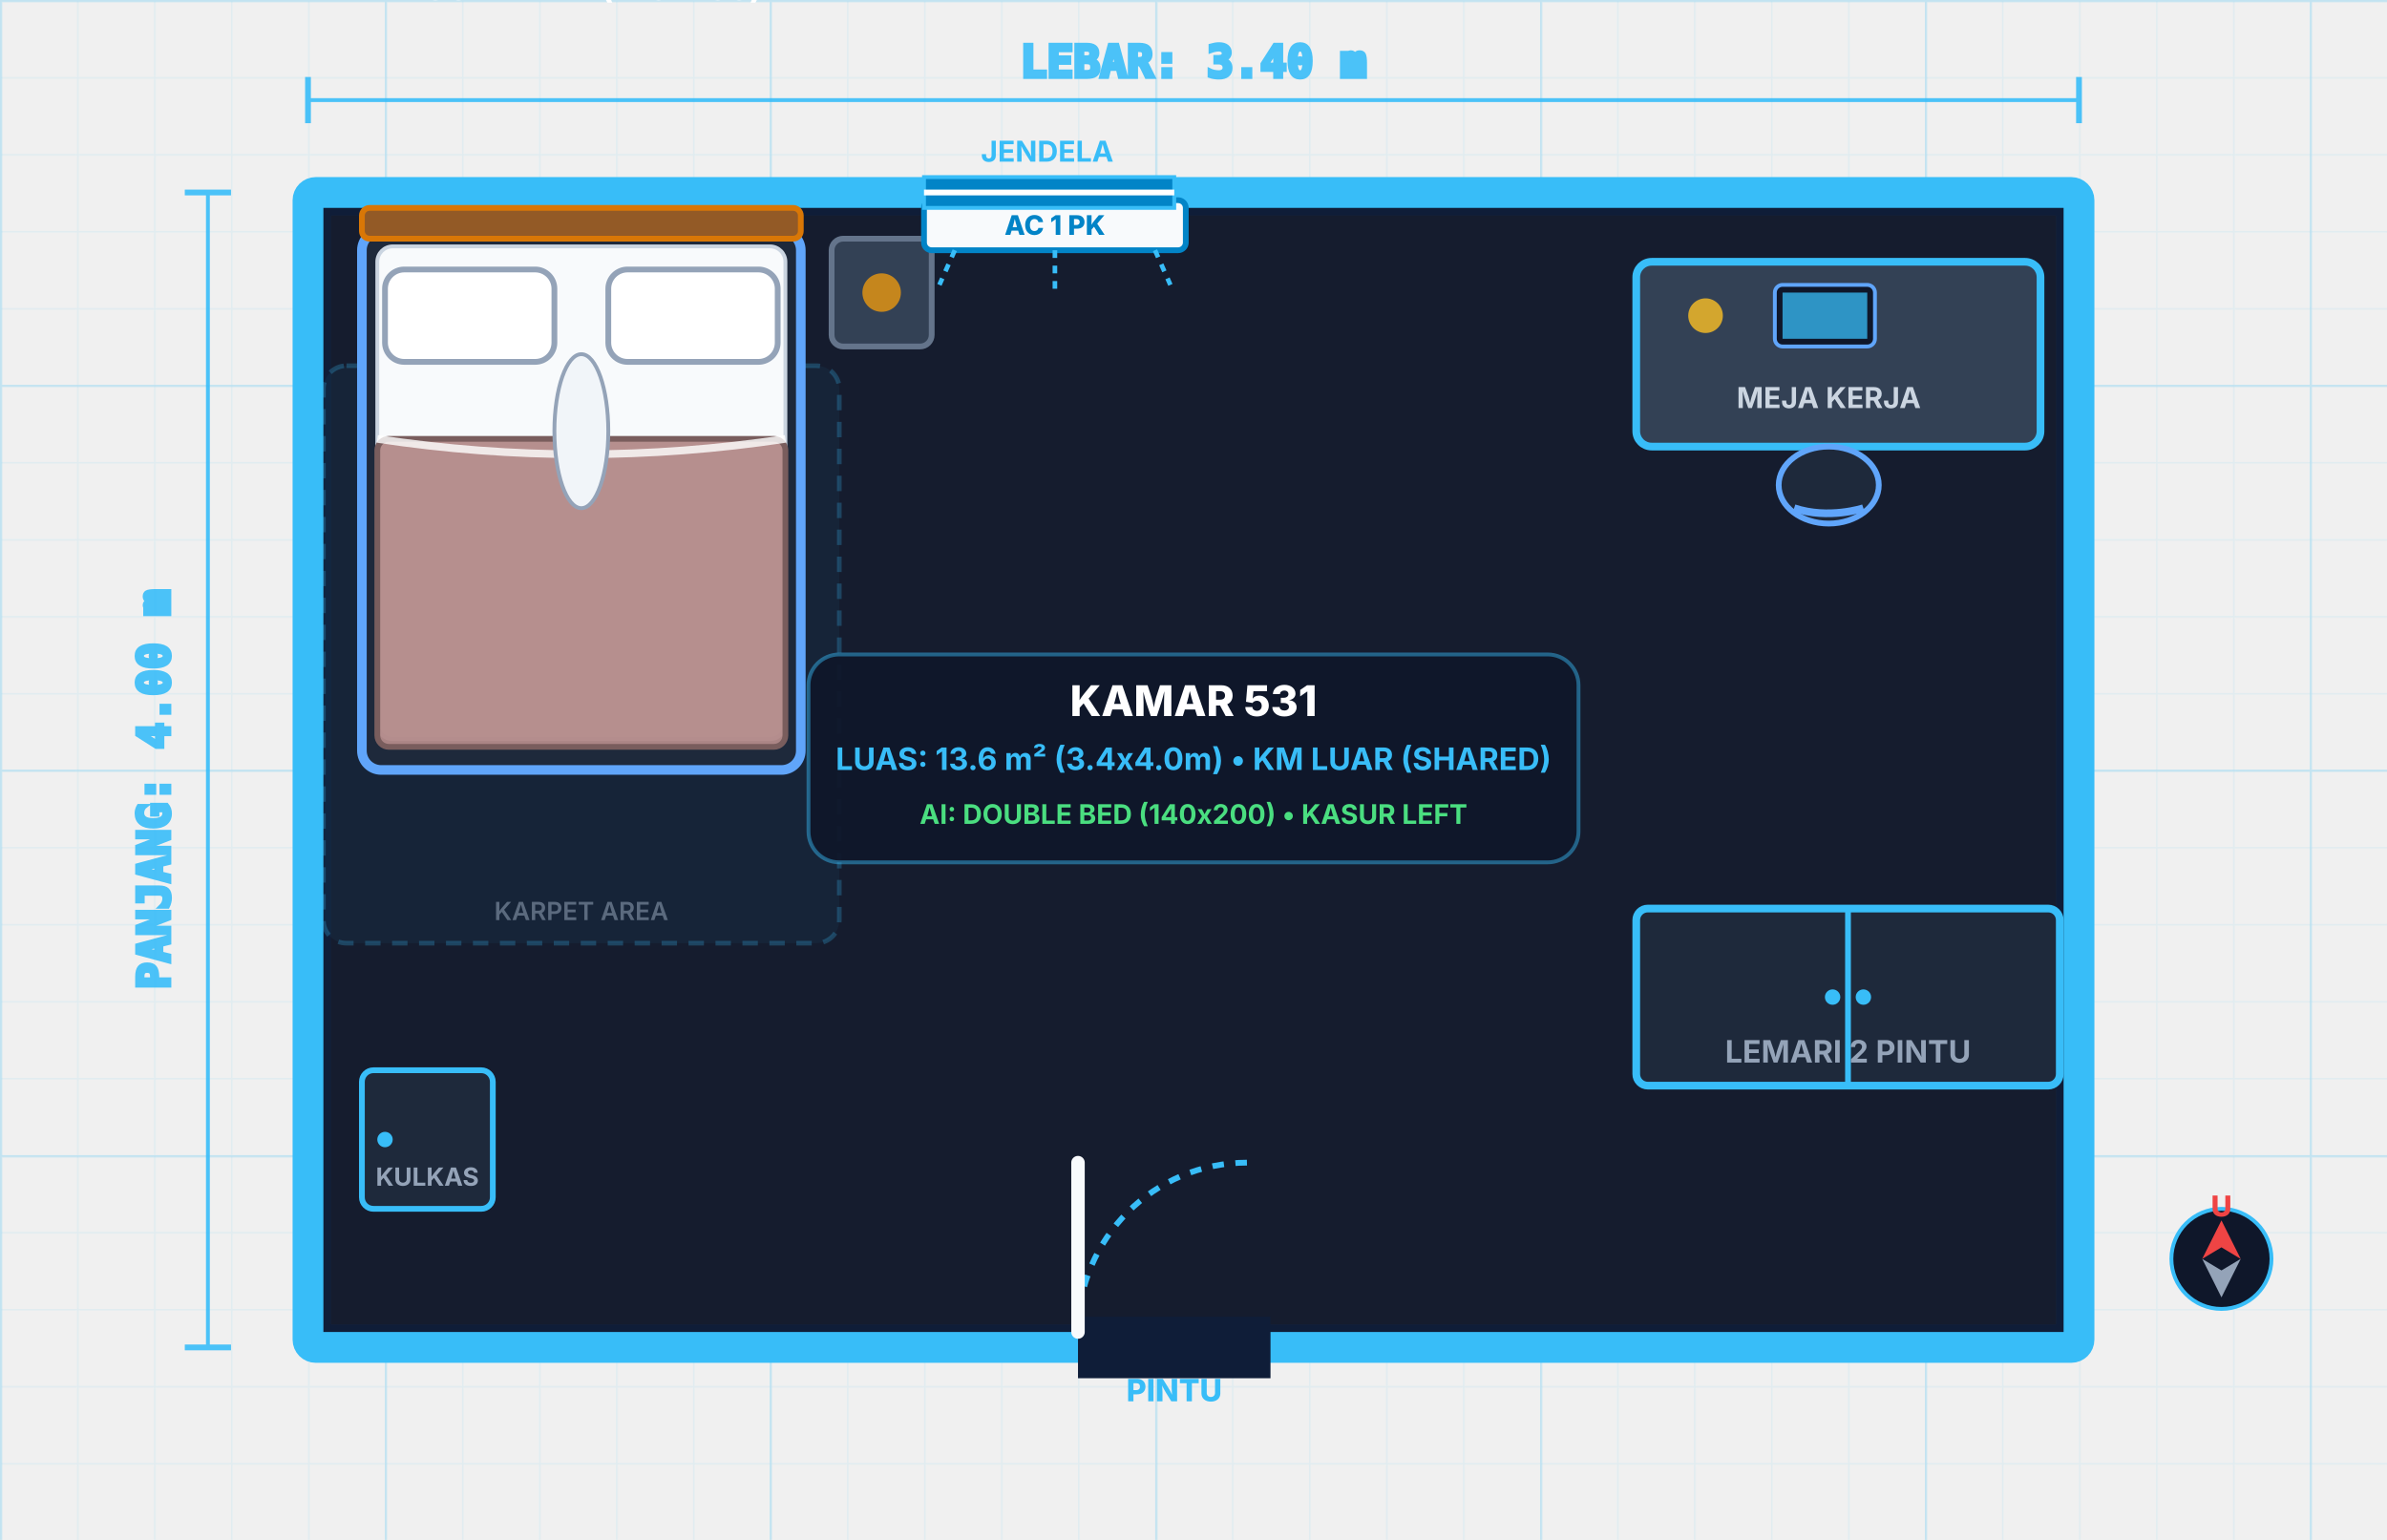
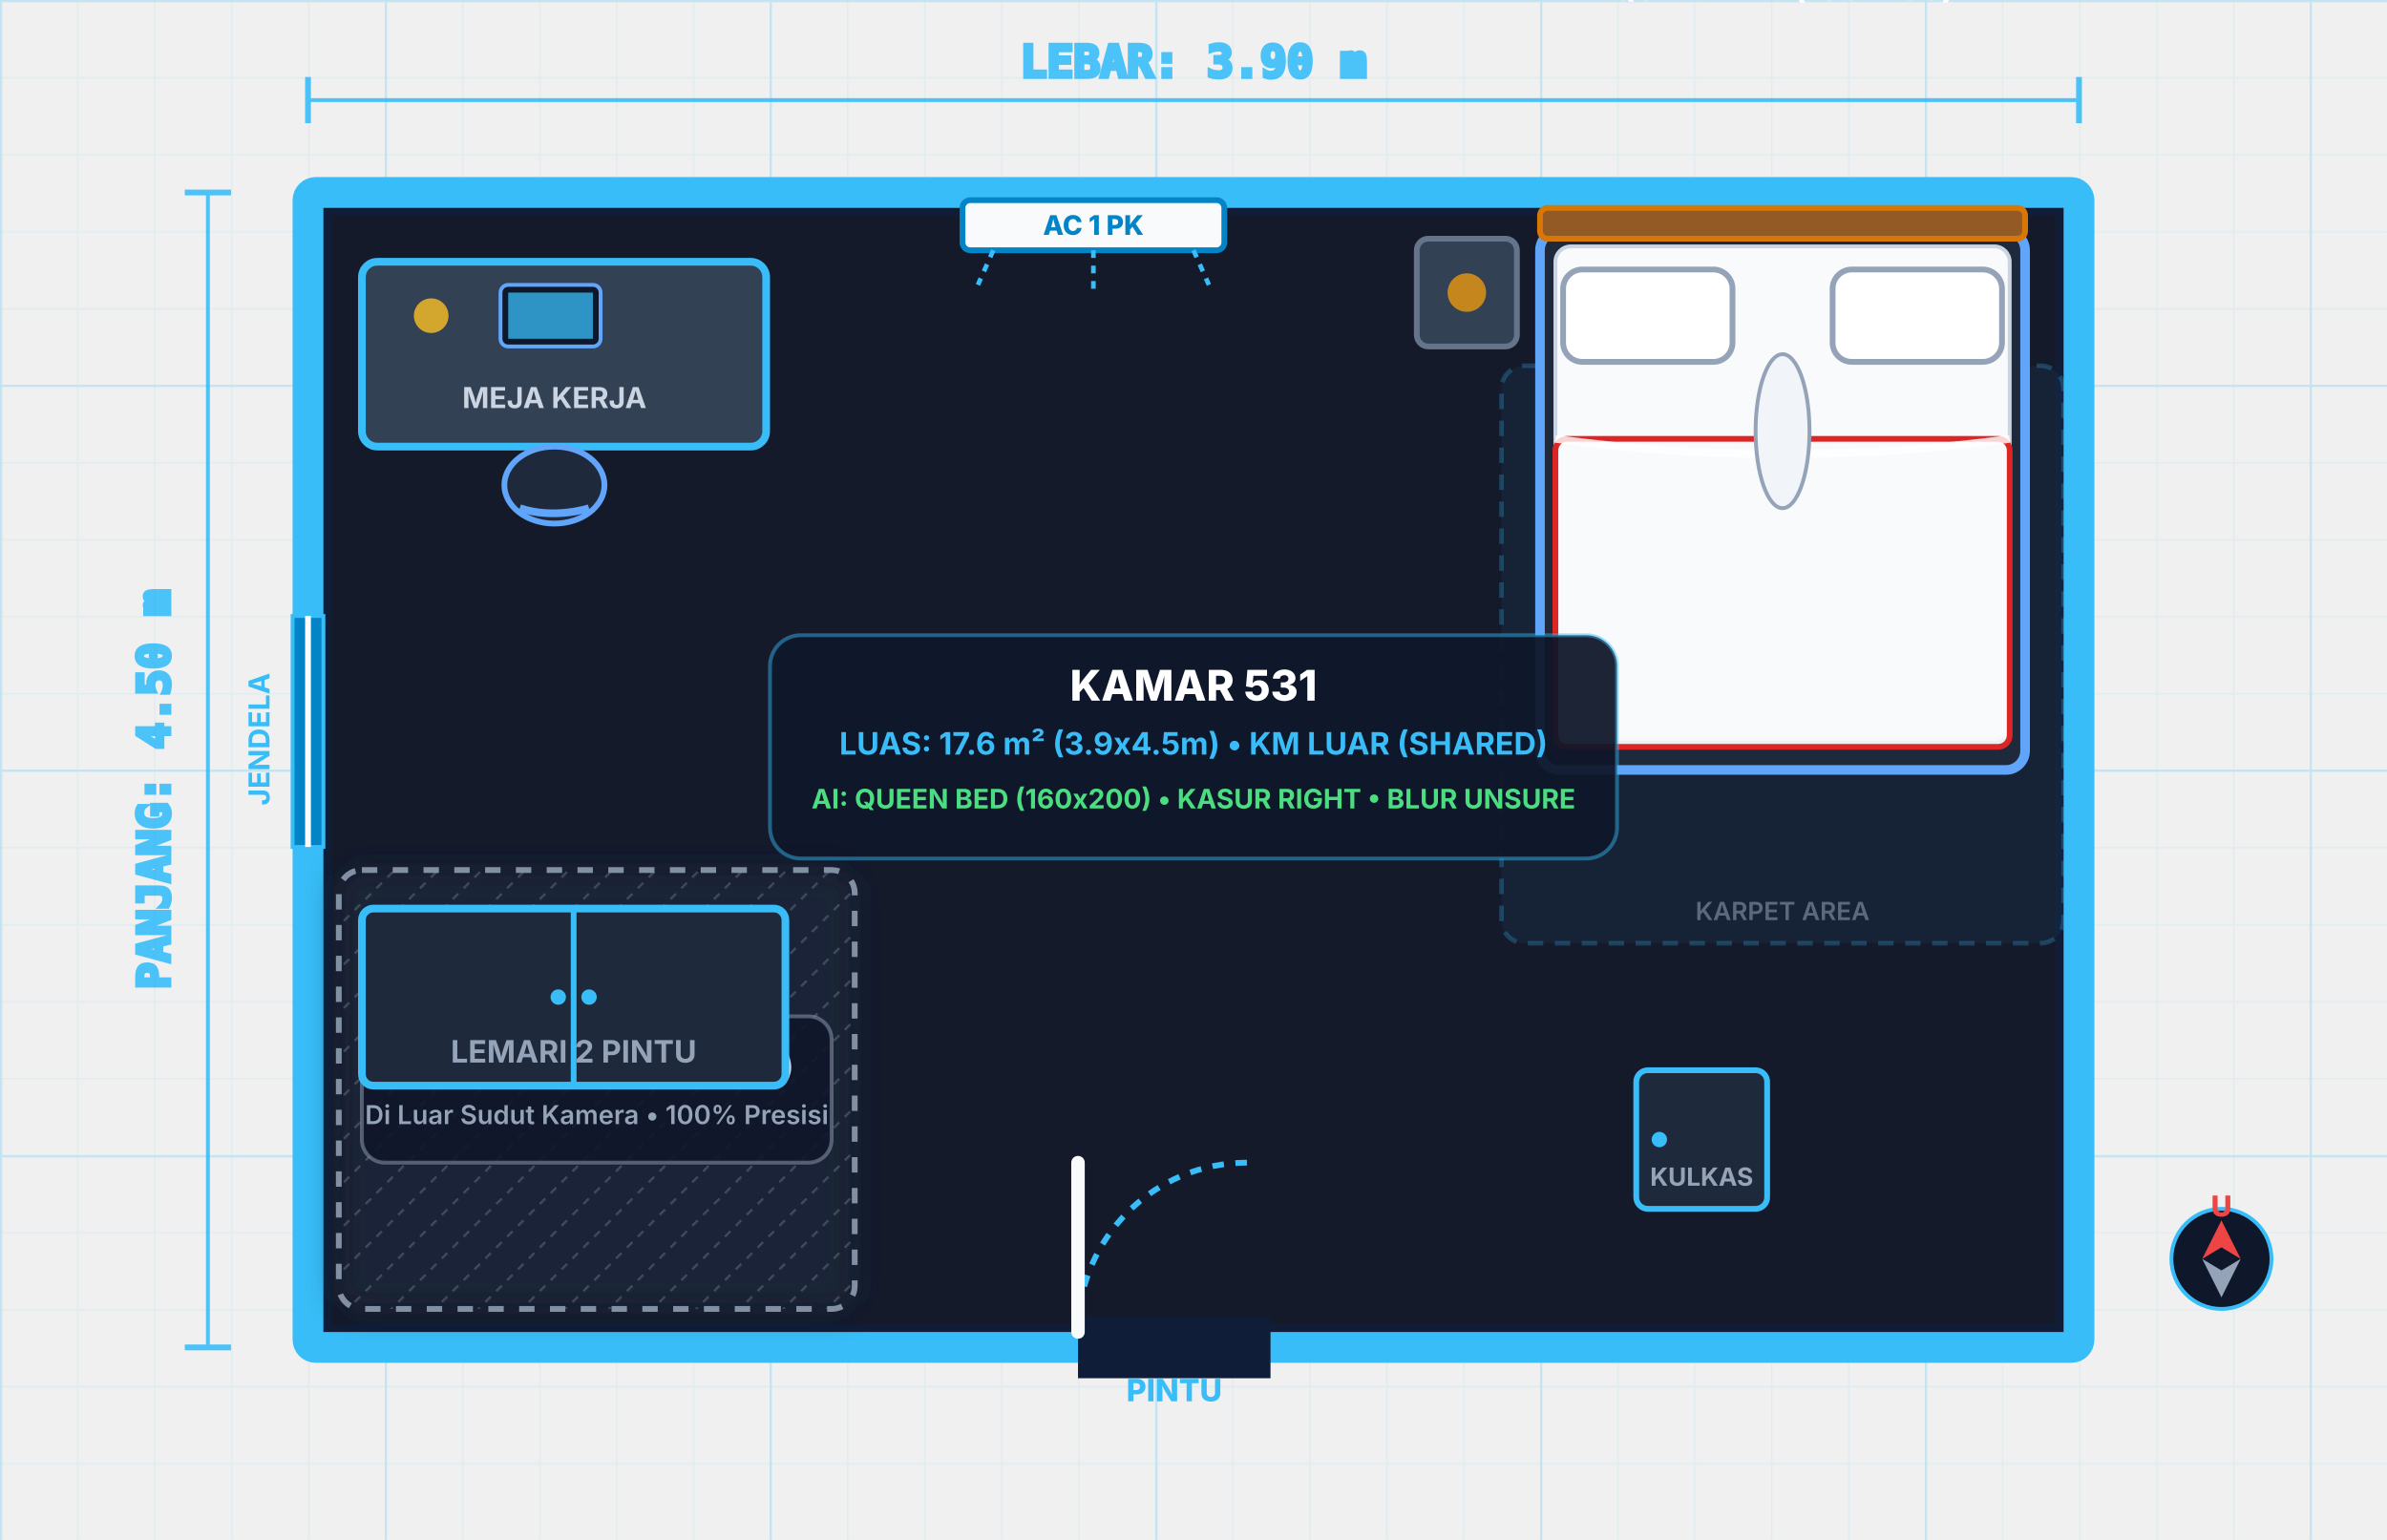
<svg xmlns="http://www.w3.org/2000/svg" viewBox="0 0 620 400" width="100%" height="100%" style="background:#0b1329; border-radius:12px; font-family:'Inter',system-ui,sans-serif;">
  <defs>
    <pattern id="grid_s_231" width="20" height="20" patternUnits="userSpaceOnUse">
      <path d="M 20 0 L 0 0 0 20" fill="none" stroke="rgba(56, 189, 248, 0.08)" stroke-width="0.8" />
    </pattern>
    <pattern id="grid_m_231" width="100" height="100" patternUnits="userSpaceOnUse">
      <path d="M 100 0 L 0 0 0 100" fill="none" stroke="rgba(56, 189, 248, 0.18)" stroke-width="1.2" />
    </pattern>
    <pattern id="tile_231" width="12" height="12" patternUnits="userSpaceOnUse">
      <rect width="12" height="12" fill="rgba(14, 165, 233, 0.12)" />
      <path d="M 12 0 L 0 0 0 12" fill="none" stroke="rgba(56, 189, 248, 0.28)" stroke-width="0.7" />
    </pattern>
+     <filter id="unsure_blur_231" x="-20%" y="-20%" width="140%" height="140%">
+       <feGaussianBlur stdDeviation="3.8" />
+     </filter>
+     <pattern id="unsure_hatch_231" width="8" height="8" patternTransform="rotate(45 0 0)" patternUnits="userSpaceOnUse">
+       <line x1="0" y1="0" x2="0" y2="8" stroke="rgba(148, 163, 184, 0.35)" stroke-width="1.2" stroke-dasharray="2 2" />
+     </pattern>
  </defs>
  <rect width="620" height="400" fill="url(#grid_s_231)" />
  <rect width="620" height="400" fill="url(#grid_m_231)" />
  <g stroke="#38bdf8" stroke-width="1" opacity="0.9">
    <line x1="80" y1="26" x2="540" y2="26" />
    <line x1="80" y1="20" x2="80" y2="32" stroke-width="1.5" />
    <line x1="540" y1="20" x2="540" y2="32" stroke-width="1.5" />
    <text x="310" y="20" fill="#38bdf8" font-size="11.5" font-weight="700" text-anchor="middle" font-family="monospace">
-       LEBAR: 3.40 m
+       LEBAR: 3.90 m
    </text>
  </g>
  <g stroke="#38bdf8" stroke-width="1" opacity="0.9">
    <line x1="54" y1="50" x2="54" y2="350" />
    <line x1="48" y1="50" x2="60" y2="50" stroke-width="1.5" />
    <line x1="48" y1="350" x2="60" y2="350" stroke-width="1.5" />
    <text x="44" y="205" fill="#38bdf8" font-size="11.5" font-weight="700" text-anchor="middle" font-family="monospace" transform="rotate(-90 44 205)">
-       PANJANG: 4.00 m
+       PANJANG: 4.50 m
    </text>
  </g>
  <rect x="80" y="50" width="460" height="300" fill="#0f1d38" stroke="#38bdf8" stroke-width="8" rx="2" />
-   <rect x="86" y="56" width="448" height="288" fill="#7c584d" opacity="0.22" />
+   <rect x="86" y="56" width="448" height="288" fill="#78350f" opacity="0.22" />
  <rect x="86" y="56" width="448" height="288" fill="rgba(15, 23, 42, 0.75)" />
  <g>
-     <rect x="84" y="95" width="134" height="150" rx="6" fill="rgba(56, 189, 248, 0.05)" stroke="rgba(56, 189, 248, 0.25)" stroke-width="1.2" stroke-dasharray="4 3" />
-     <text x="151.0" y="239" fill="rgba(148, 163, 184, 0.55)" font-size="6.5" font-weight="600" text-anchor="middle">KARPET AREA</text>
+     <rect x="88" y="226" width="134" height="114" rx="6" fill="rgba(30, 41, 59, 0.75)" filter="url(#unsure_blur_231)" />
+     <rect x="88" y="226" width="134" height="114" rx="6" fill="url(#unsure_hatch_231)" stroke="#94a3b8" stroke-width="1.5" stroke-dasharray="4 4" opacity="0.85" />
+     <rect x="94" y="264" width="122" height="38" rx="6" fill="rgba(15, 23, 42, 0.9)" stroke="rgba(148, 163, 184, 0.5)" stroke-width="1" />
+     <text x="155.0" y="280" fill="#cbd5e1" font-size="8" font-weight="800" text-anchor="middle">AREA UNSURE (BLURRED)</text>
+     <text x="155.0" y="292" fill="#94a3b8" font-size="6.8" font-weight="600" text-anchor="middle">Di Luar Sudut Kamera • 100% Presisi</text>
  </g>
  <g>
-     <rect x="94" y="60" width="114" height="140" rx="5" fill="#1e293b" stroke="#60a5fa" stroke-width="2.5" />
-     <rect x="94" y="54" width="114" height="8" rx="2" fill="#935a26" stroke="#d97706" stroke-width="1.5" />
-     <rect x="98" y="64" width="106" height="128" rx="4" fill="#f8fafc" stroke="#cbd5e1" stroke-width="1" />
-     <rect x="98" y="114" width="106" height="80" rx="3" fill="#b38a89" stroke="#795d5d" stroke-width="1.5" fill-opacity="0.95" />
-     <path d="M 98 114 Q 151.0 122 204 114" fill="none" stroke="#ffffff" stroke-width="2" opacity="0.8" />
-     <rect x="100" y="70" width="44" height="24" rx="5" fill="#ffffff" stroke="#94a3b8" stroke-width="1.5" />
-     <rect x="158" y="70" width="44" height="24" rx="5" fill="#ffffff" stroke="#94a3b8" stroke-width="1.5" />
-     <ellipse cx="151.0" cy="112" rx="7" ry="20" fill="#f1f5f9" stroke="#94a3b8" stroke-width="1" />
-     <text x="151.0" cy="160" fill="#ffffff" font-size="8" font-weight="800" text-anchor="middle">DOUBLE BED (140x200)</text>
-   </g>
-   <rect x="216" y="62" width="26" height="28" rx="3" fill="#334155" stroke="#64748b" stroke-width="1.5" />
-   <circle cx="229" cy="76" r="5" fill="#f59e0b" opacity="0.75" />
-   <g>
-     <rect x="425" y="236" width="110" height="46" rx="3" fill="#1e293b" stroke="#38bdf8" stroke-width="2" />
-     <line x1="480" y1="236" x2="480" y2="282" stroke="#38bdf8" stroke-width="1.5" />
-     <circle cx="476" cy="259" r="2" fill="#38bdf8" />
-     <circle cx="484" cy="259" r="2" fill="#38bdf8" />
-     <text x="480" y="276" fill="#94a3b8" font-size="8" font-weight="700" text-anchor="middle">LEMARI 2 PINTU</text>
+     <rect x="390" y="95" width="146" height="150" rx="6" fill="rgba(56, 189, 248, 0.05)" stroke="rgba(56, 189, 248, 0.25)" stroke-width="1.2" stroke-dasharray="4 3" />
+     <text x="463.0" y="239" fill="rgba(148, 163, 184, 0.55)" font-size="6.5" font-weight="600" text-anchor="middle">KARPET AREA</text>
  </g>
  <g>
-     <rect x="425" y="68" width="105" height="48" rx="4" fill="#334155" stroke="#38bdf8" stroke-width="2" />
-     <rect x="461" y="74" width="26" height="16" rx="2" fill="#0f172a" stroke="#60a5fa" stroke-width="1" />
-     <rect x="463" y="76" width="22" height="12" fill="#38bdf8" opacity="0.75" />
-     <circle cx="443" cy="82" r="4.5" fill="#fbbf24" opacity="0.8" />
-     <ellipse cx="475" cy="126" rx="13" ry="10" fill="#1e293b" stroke="#60a5fa" stroke-width="1.5" />
-     <path d="M 466 132 C 475 135 484 132 484 132" stroke="#60a5fa" stroke-width="2" fill="none" />
-     <text x="475" y="106" fill="#cbd5e1" font-size="7.5" font-weight="700" text-anchor="middle">MEJA KERJA</text>
+     <rect x="400" y="60" width="126" height="140" rx="5" fill="#1e293b" stroke="#60a5fa" stroke-width="2.5" />
+     <rect x="400" y="54" width="126" height="8" rx="2" fill="#935a26" stroke="#d97706" stroke-width="1.5" />
+     <rect x="404" y="64" width="118" height="128" rx="4" fill="#f8fafc" stroke="#cbd5e1" stroke-width="1" />
+     <rect x="404" y="114" width="118" height="80" rx="3" fill="#f8fafc" stroke="#dc2626" stroke-width="1.5" fill-opacity="0.95" />
+     <path d="M 404 114 Q 463.0 122 522 114" fill="none" stroke="#ffffff" stroke-width="2" opacity="0.8" />
+     <rect x="406" y="70" width="44" height="24" rx="5" fill="#ffffff" stroke="#94a3b8" stroke-width="1.5" />
+     <rect x="476" y="70" width="44" height="24" rx="5" fill="#ffffff" stroke="#94a3b8" stroke-width="1.5" />
+     <ellipse cx="463.0" cy="112" rx="7" ry="20" fill="#f1f5f9" stroke="#94a3b8" stroke-width="1" />
+     <text x="463.0" cy="160" fill="#ffffff" font-size="8" font-weight="800" text-anchor="middle">QUEEN BED (160x200)</text>
+   </g>
+   <rect x="368" y="62" width="26" height="28" rx="3" fill="#334155" stroke="#64748b" stroke-width="1.5" />
+   <circle cx="381" cy="76" r="5" fill="#f59e0b" opacity="0.75" />
+   <g>
+     <rect x="94" y="236" width="110" height="46" rx="3" fill="#1e293b" stroke="#38bdf8" stroke-width="2" />
+     <line x1="149" y1="236" x2="149" y2="282" stroke="#38bdf8" stroke-width="1.5" />
+     <circle cx="145" cy="259" r="2" fill="#38bdf8" />
+     <circle cx="153" cy="259" r="2" fill="#38bdf8" />
+     <text x="149" y="276" fill="#94a3b8" font-size="8" font-weight="700" text-anchor="middle">LEMARI 2 PINTU</text>
  </g>
  <g>
-     <rect x="240" y="52" width="68" height="13" rx="2" fill="#f8fafc" stroke="#0284c7" stroke-width="1.5" />
-     <path d="M 248 65 L 244 74" stroke="#38bdf8" stroke-width="1.2" stroke-dasharray="2 2" />
-     <path d="M 274 65 L 274 76" stroke="#38bdf8" stroke-width="1.2" stroke-dasharray="2 2" />
-     <path d="M 300 65 L 304 74" stroke="#38bdf8" stroke-width="1.2" stroke-dasharray="2 2" />
-     <text x="274" y="61" fill="#0284c7" font-size="7" font-weight="800" text-anchor="middle">AC 1 PK</text>
+     <rect x="94" y="68" width="105" height="48" rx="4" fill="#334155" stroke="#38bdf8" stroke-width="2" />
+     <rect x="130" y="74" width="26" height="16" rx="2" fill="#0f172a" stroke="#60a5fa" stroke-width="1" />
+     <rect x="132" y="76" width="22" height="12" fill="#38bdf8" opacity="0.75" />
+     <circle cx="112" cy="82" r="4.5" fill="#fbbf24" opacity="0.8" />
+     <ellipse cx="144" cy="126" rx="13" ry="10" fill="#1e293b" stroke="#60a5fa" stroke-width="1.5" />
+     <path d="M 135 132 C 144 135 153 132 153 132" stroke="#60a5fa" stroke-width="2" fill="none" />
+     <text x="144" y="106" fill="#cbd5e1" font-size="7.5" font-weight="700" text-anchor="middle">MEJA KERJA</text>
  </g>
  <g>
-     <rect x="94" y="278" width="34" height="36" rx="3" fill="#1e293b" stroke="#38bdf8" stroke-width="1.5" />
-     <circle cx="100" cy="296" r="2" fill="#38bdf8" />
-     <text x="111" y="308" fill="#94a3b8" font-size="6.5" font-weight="700" text-anchor="middle">KULKAS</text>
+     <rect x="250" y="52" width="68" height="13" rx="2" fill="#f8fafc" stroke="#0284c7" stroke-width="1.5" />
+     <path d="M 258 65 L 254 74" stroke="#38bdf8" stroke-width="1.2" stroke-dasharray="2 2" />
+     <path d="M 284 65 L 284 76" stroke="#38bdf8" stroke-width="1.2" stroke-dasharray="2 2" />
+     <path d="M 310 65 L 314 74" stroke="#38bdf8" stroke-width="1.2" stroke-dasharray="2 2" />
+     <text x="284" y="61" fill="#0284c7" font-size="7" font-weight="800" text-anchor="middle">AC 1 PK</text>
  </g>
  <g>
-     <rect x="240" y="46" width="65" height="8" fill="#0284c7" stroke="#38bdf8" stroke-width="1" />
-     <line x1="240" y1="50" x2="305" y2="50" stroke="#ffffff" stroke-width="1.5" />
-     <text x="272" y="42" fill="#38bdf8" font-size="7.5" font-weight="700" text-anchor="middle">JENDELA</text>
+     <rect x="425" y="278" width="34" height="36" rx="3" fill="#1e293b" stroke="#38bdf8" stroke-width="1.5" />
+     <circle cx="431" cy="296" r="2" fill="#38bdf8" />
+     <text x="442" y="308" fill="#94a3b8" font-size="6.5" font-weight="700" text-anchor="middle">KULKAS</text>
+   </g>
+   <g>
+     <rect x="76" y="160" width="8" height="60" fill="#0284c7" stroke="#38bdf8" stroke-width="1" />
+     <line x1="80" y1="160" x2="80" y2="220" stroke="#ffffff" stroke-width="1.5" />
+     <text x="70" y="192" fill="#38bdf8" font-size="7.5" font-weight="700" text-anchor="middle" transform="rotate(-90 70 192)">JENDELA</text>
  </g>
  <g>
    <rect x="280" y="342" width="50" height="16" fill="#0f1d38" />
    <path d="M 280 346 A 44 44 0 0 1 324 302" fill="none" stroke="#38bdf8" stroke-width="1.5" stroke-dasharray="3 3" />
    <line x1="280" y1="346" x2="280" y2="302" stroke="#f8fafc" stroke-width="3.5" stroke-linecap="round" />
    <text x="305" y="364" fill="#38bdf8" font-size="8" font-weight="800" text-anchor="middle">PINTU</text>
  </g>
  <g>
-     <rect x="210" y="170" width="200" height="54" rx="8" fill="rgba(15, 23, 42, 0.94)" stroke="rgba(56, 189, 248, 0.45)" stroke-width="1" />
-     <text x="310" y="186" fill="#ffffff" font-size="11" font-weight="800" text-anchor="middle">KAMAR 531</text>
-     <text x="310" y="200" fill="#38bdf8" font-size="8" font-weight="700" text-anchor="middle">LUAS: 13.6 m² (3.4x4.0m) • KM LUAR (SHARED)</text>
-     <text x="310" y="214" fill="#4ade80" font-size="7" font-weight="700" text-anchor="middle">AI: DOUBLE BED (140x200) • KASUR LEFT</text>
+     <rect x="200" y="165" width="220" height="58" rx="8" fill="rgba(15, 23, 42, 0.94)" stroke="rgba(56, 189, 248, 0.45)" stroke-width="1" />
+     <text x="310" y="182" fill="#ffffff" font-size="11" font-weight="800" text-anchor="middle">KAMAR 531</text>
+     <text x="310" y="196" fill="#38bdf8" font-size="8" font-weight="700" text-anchor="middle">LUAS: 17.6 m² (3.9x4.5m) • KM LUAR (SHARED)</text>
+     <text x="310" y="210" fill="#4ade80" font-size="7" font-weight="700" text-anchor="middle">AI: QUEEN BED (160x200) • KASUR RIGHT • BLUR UNSURE</text>
  </g>
  <g transform="translate(562, 312)">
    <circle cx="15" cy="15" r="13" fill="#0f172a" stroke="#38bdf8" stroke-width="1" />
    <path d="M 15 5 L 20 15 L 15 12 L 10 15 Z" fill="#ef4444" />
    <path d="M 15 25 L 20 15 L 15 18 L 10 15 Z" fill="#94a3b8" />
    <text x="15" y="4" fill="#ef4444" font-size="7.5" font-weight="800" text-anchor="middle">U</text>
  </g>
</svg>
